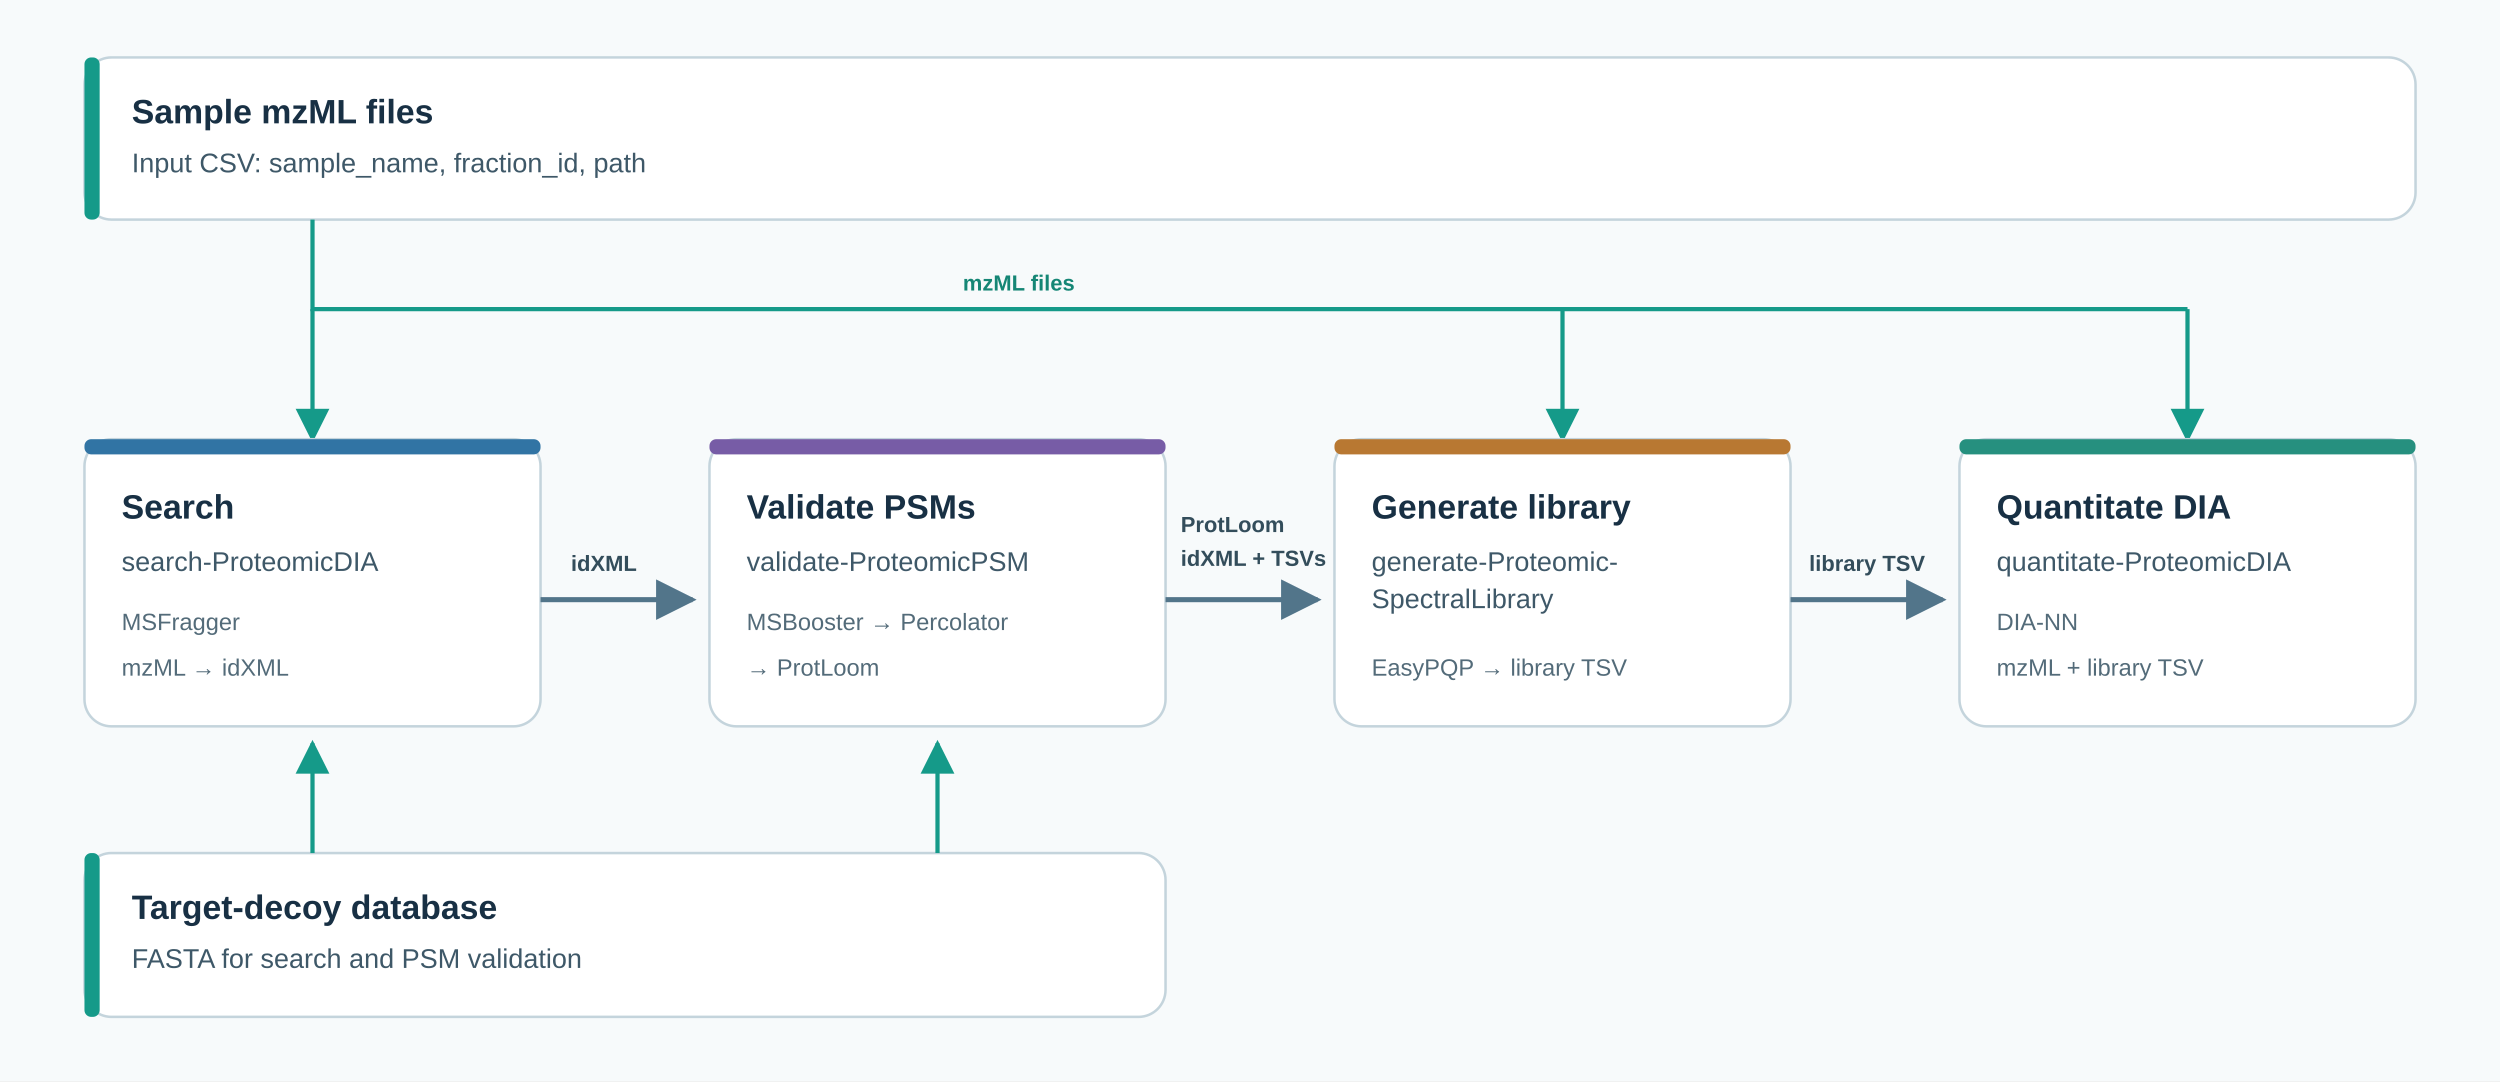
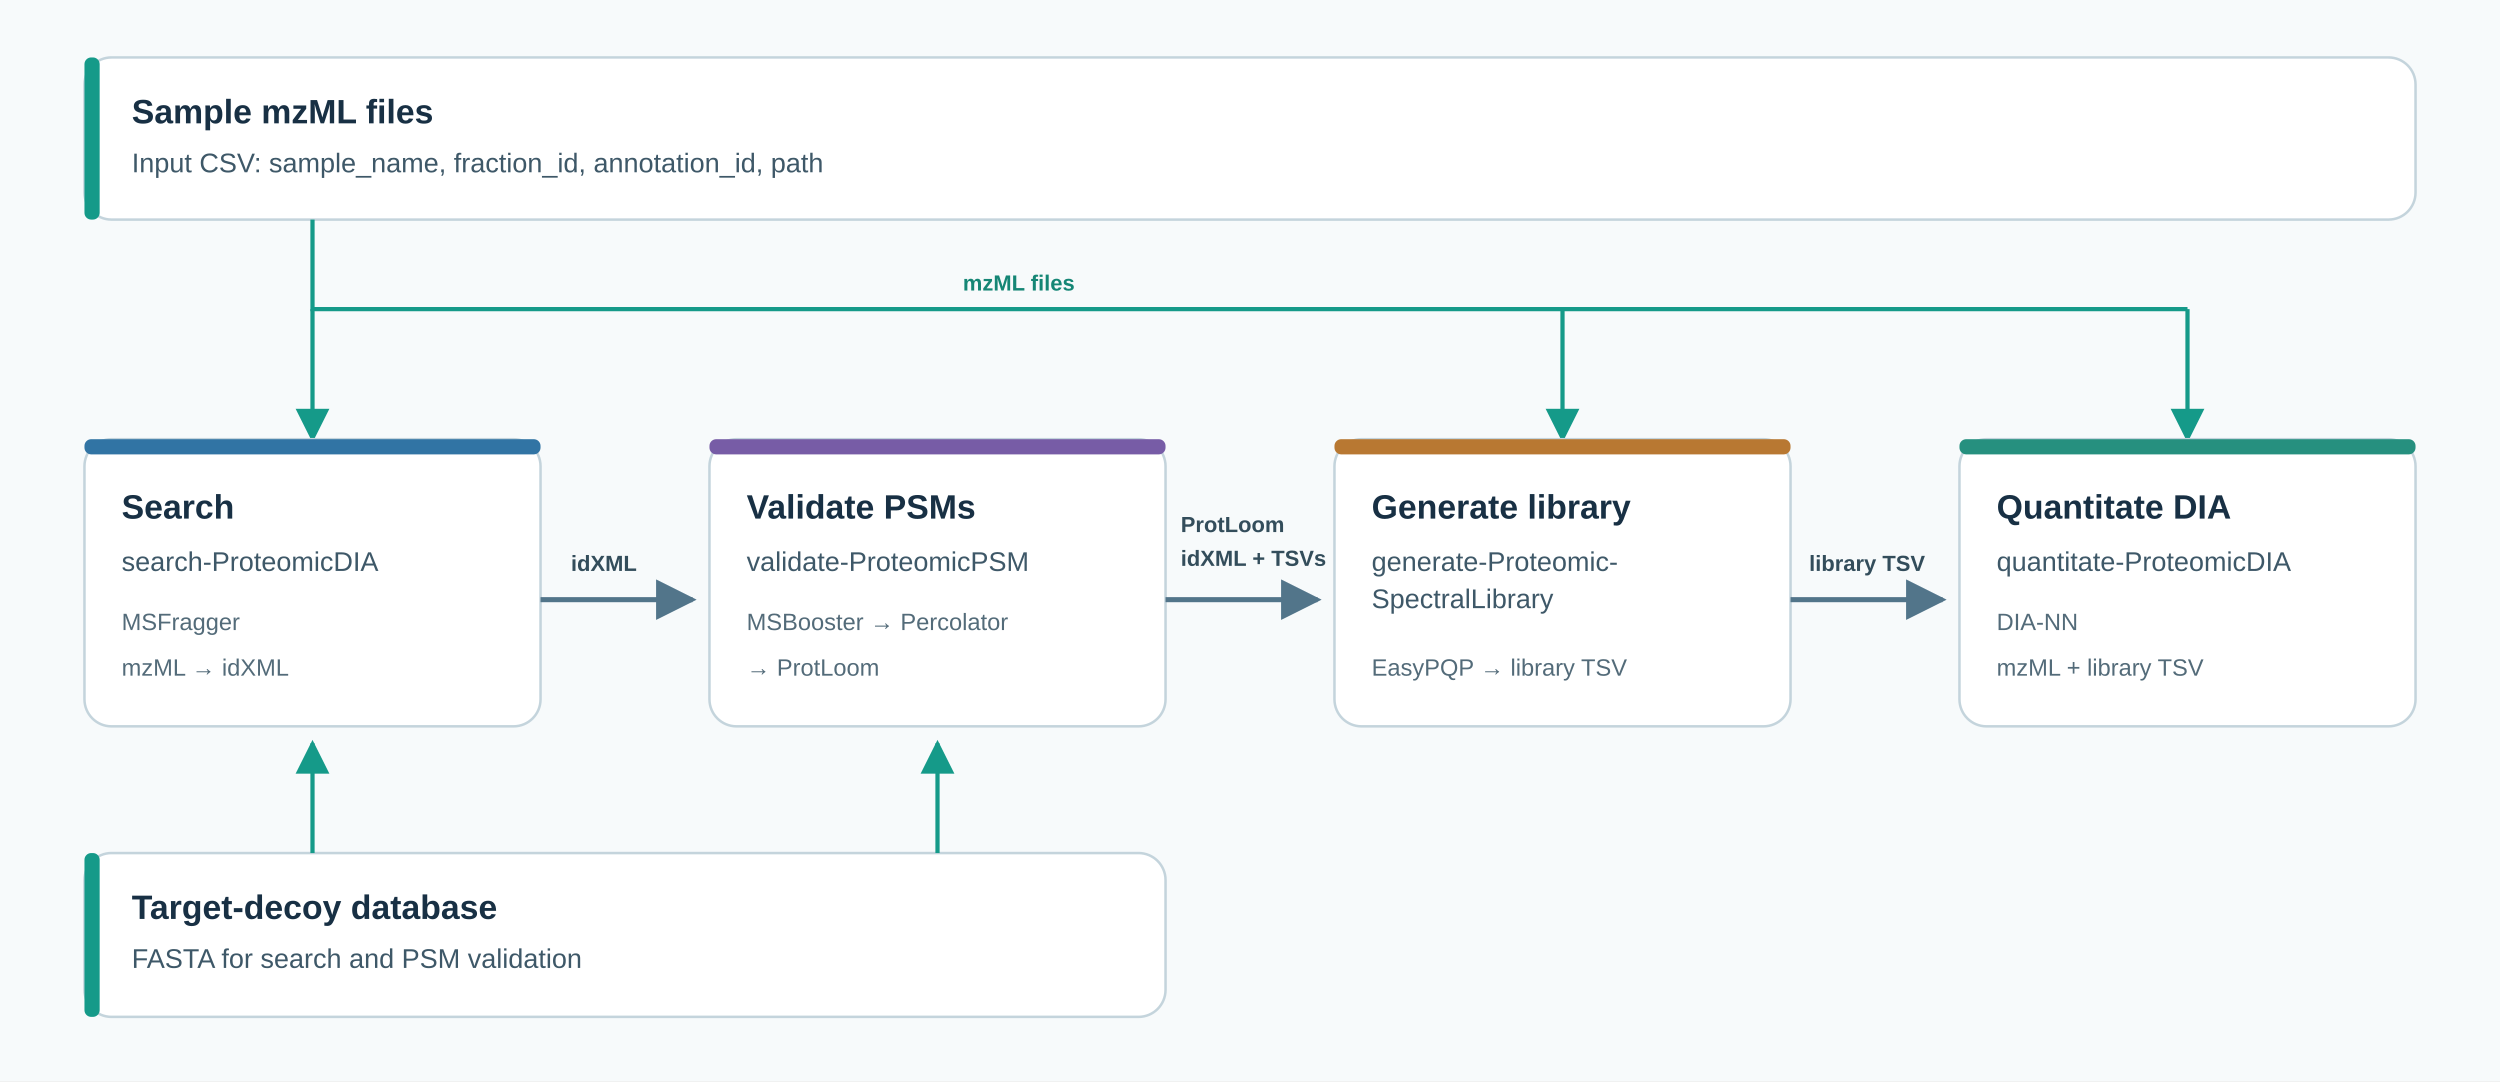
<svg xmlns="http://www.w3.org/2000/svg" width="1480" height="640" viewBox="0 0 1480 640" role="img" aria-labelledby="figure-title figure-description">
  <defs>
    <style>
      text { font-family: Arial, Helvetica, sans-serif; fill: #183044; }
      .name { font-size: 20px; font-weight: 700; }
      .tool { font-size: 16px; fill: #3e5868; }
      .small { font-size: 14px; fill: #536b79; }
      .handoff { font-size: 13px; font-weight: 700; fill: #334d5b; }
      .card { fill: #fff; stroke: #c4d4dc; stroke-width: 1.5; }
      .arrow { fill: none; stroke: #52758a; stroke-width: 3; marker-end: url(#arrowhead); }
      .input { fill: none; stroke: #159a89; stroke-width: 2.5; marker-end: url(#tealhead); }
      .bus { fill: none; stroke: #159a89; stroke-width: 2.5; }
    </style>
    <marker id="arrowhead" viewBox="0 0 10 10" refX="9" refY="5" markerWidth="8" markerHeight="8" orient="auto-start-reverse">
      <path d="M0 0 10 5 0 10Z" fill="#52758a" />
    </marker>
    <marker id="tealhead" viewBox="0 0 10 10" refX="9" refY="5" markerWidth="8" markerHeight="8" orient="auto-start-reverse">
      <path d="M0 0 10 5 0 10Z" fill="#159a89" />
    </marker>
  </defs>
  <rect width="1480" height="640" fill="#f7fafb" />
  <rect x="50" y="34" width="1380" height="96" rx="16" class="card" />
  <rect x="50" y="34" width="9" height="96" rx="4" fill="#159a89" />
  <text x="78" y="73" class="name">Sample mzML files</text>
-   <text x="78" y="102" class="tool">Input CSV: sample_name, fraction_id, path</text>
+   <text x="78" y="102" class="tool">Input CSV: sample_name, fraction_id, annotation_id, path</text>
  <path d="M185 130 V183 H1295" class="bus" />
  <path d="M185 183 V260" class="input" />
  <path d="M925 183 V260" class="input" />
  <path d="M1295 183 V260" class="input" />
  <text x="570" y="172" class="handoff" style="fill:#158675">mzML files</text>
  <rect x="50" y="260" width="270" height="170" rx="16" class="card" />
  <rect x="50" y="260" width="270" height="9" rx="4" fill="#3174a4" />
  <text x="72" y="307" class="name">Search</text>
  <text x="72" y="338" class="tool">search-ProteomicDIA</text>
  <text x="72" y="373" class="small">MSFragger</text>
  <text x="72" y="400" class="small">mzML → idXML</text>
  <rect x="420" y="260" width="270" height="170" rx="16" class="card" />
  <rect x="420" y="260" width="270" height="9" rx="4" fill="#775ca6" />
  <text x="442" y="307" class="name">Validate PSMs</text>
  <text x="442" y="338" class="tool">validate-ProteomicPSM</text>
  <text x="442" y="373" class="small">MSBooster → Percolator</text>
  <text x="442" y="400" class="small">→ ProtLoom</text>
  <rect x="790" y="260" width="270" height="170" rx="16" class="card" />
  <rect x="790" y="260" width="270" height="9" rx="4" fill="#b87832" />
  <text x="812" y="307" class="name">Generate library</text>
  <text x="812" y="338" class="tool">generate-Proteomic-</text>
  <text x="812" y="360" class="tool">SpectralLibrary</text>
  <text x="812" y="400" class="small">EasyPQP → library TSV</text>
  <rect x="1160" y="260" width="270" height="170" rx="16" class="card" />
  <rect x="1160" y="260" width="270" height="9" rx="4" fill="#26907f" />
  <text x="1182" y="307" class="name">Quantitate DIA</text>
  <text x="1182" y="338" class="tool">quantitate-ProteomicDIA</text>
  <text x="1182" y="373" class="small">DIA-NN</text>
  <text x="1182" y="400" class="small">mzML + library TSV</text>
  <path d="M320 355 H410" class="arrow" />
  <text x="338" y="338" class="handoff">idXML</text>
  <path d="M690 355 H780" class="arrow" />
  <text x="699" y="315" class="handoff">ProtLoom</text>
  <text x="699" y="335" class="handoff">idXML + TSVs</text>
  <path d="M1060 355 H1150" class="arrow" />
  <text x="1071" y="338" class="handoff">library TSV</text>
  <rect x="50" y="505" width="640" height="97" rx="16" class="card" />
  <rect x="50" y="505" width="9" height="97" rx="4" fill="#159a89" />
  <text x="78" y="544" class="name">Target-decoy database</text>
  <text x="78" y="573" class="tool">FASTA for search and PSM validation</text>
  <path d="M185 505 V440" class="input" />
  <path d="M555 505 V440" class="input" />
</svg>
